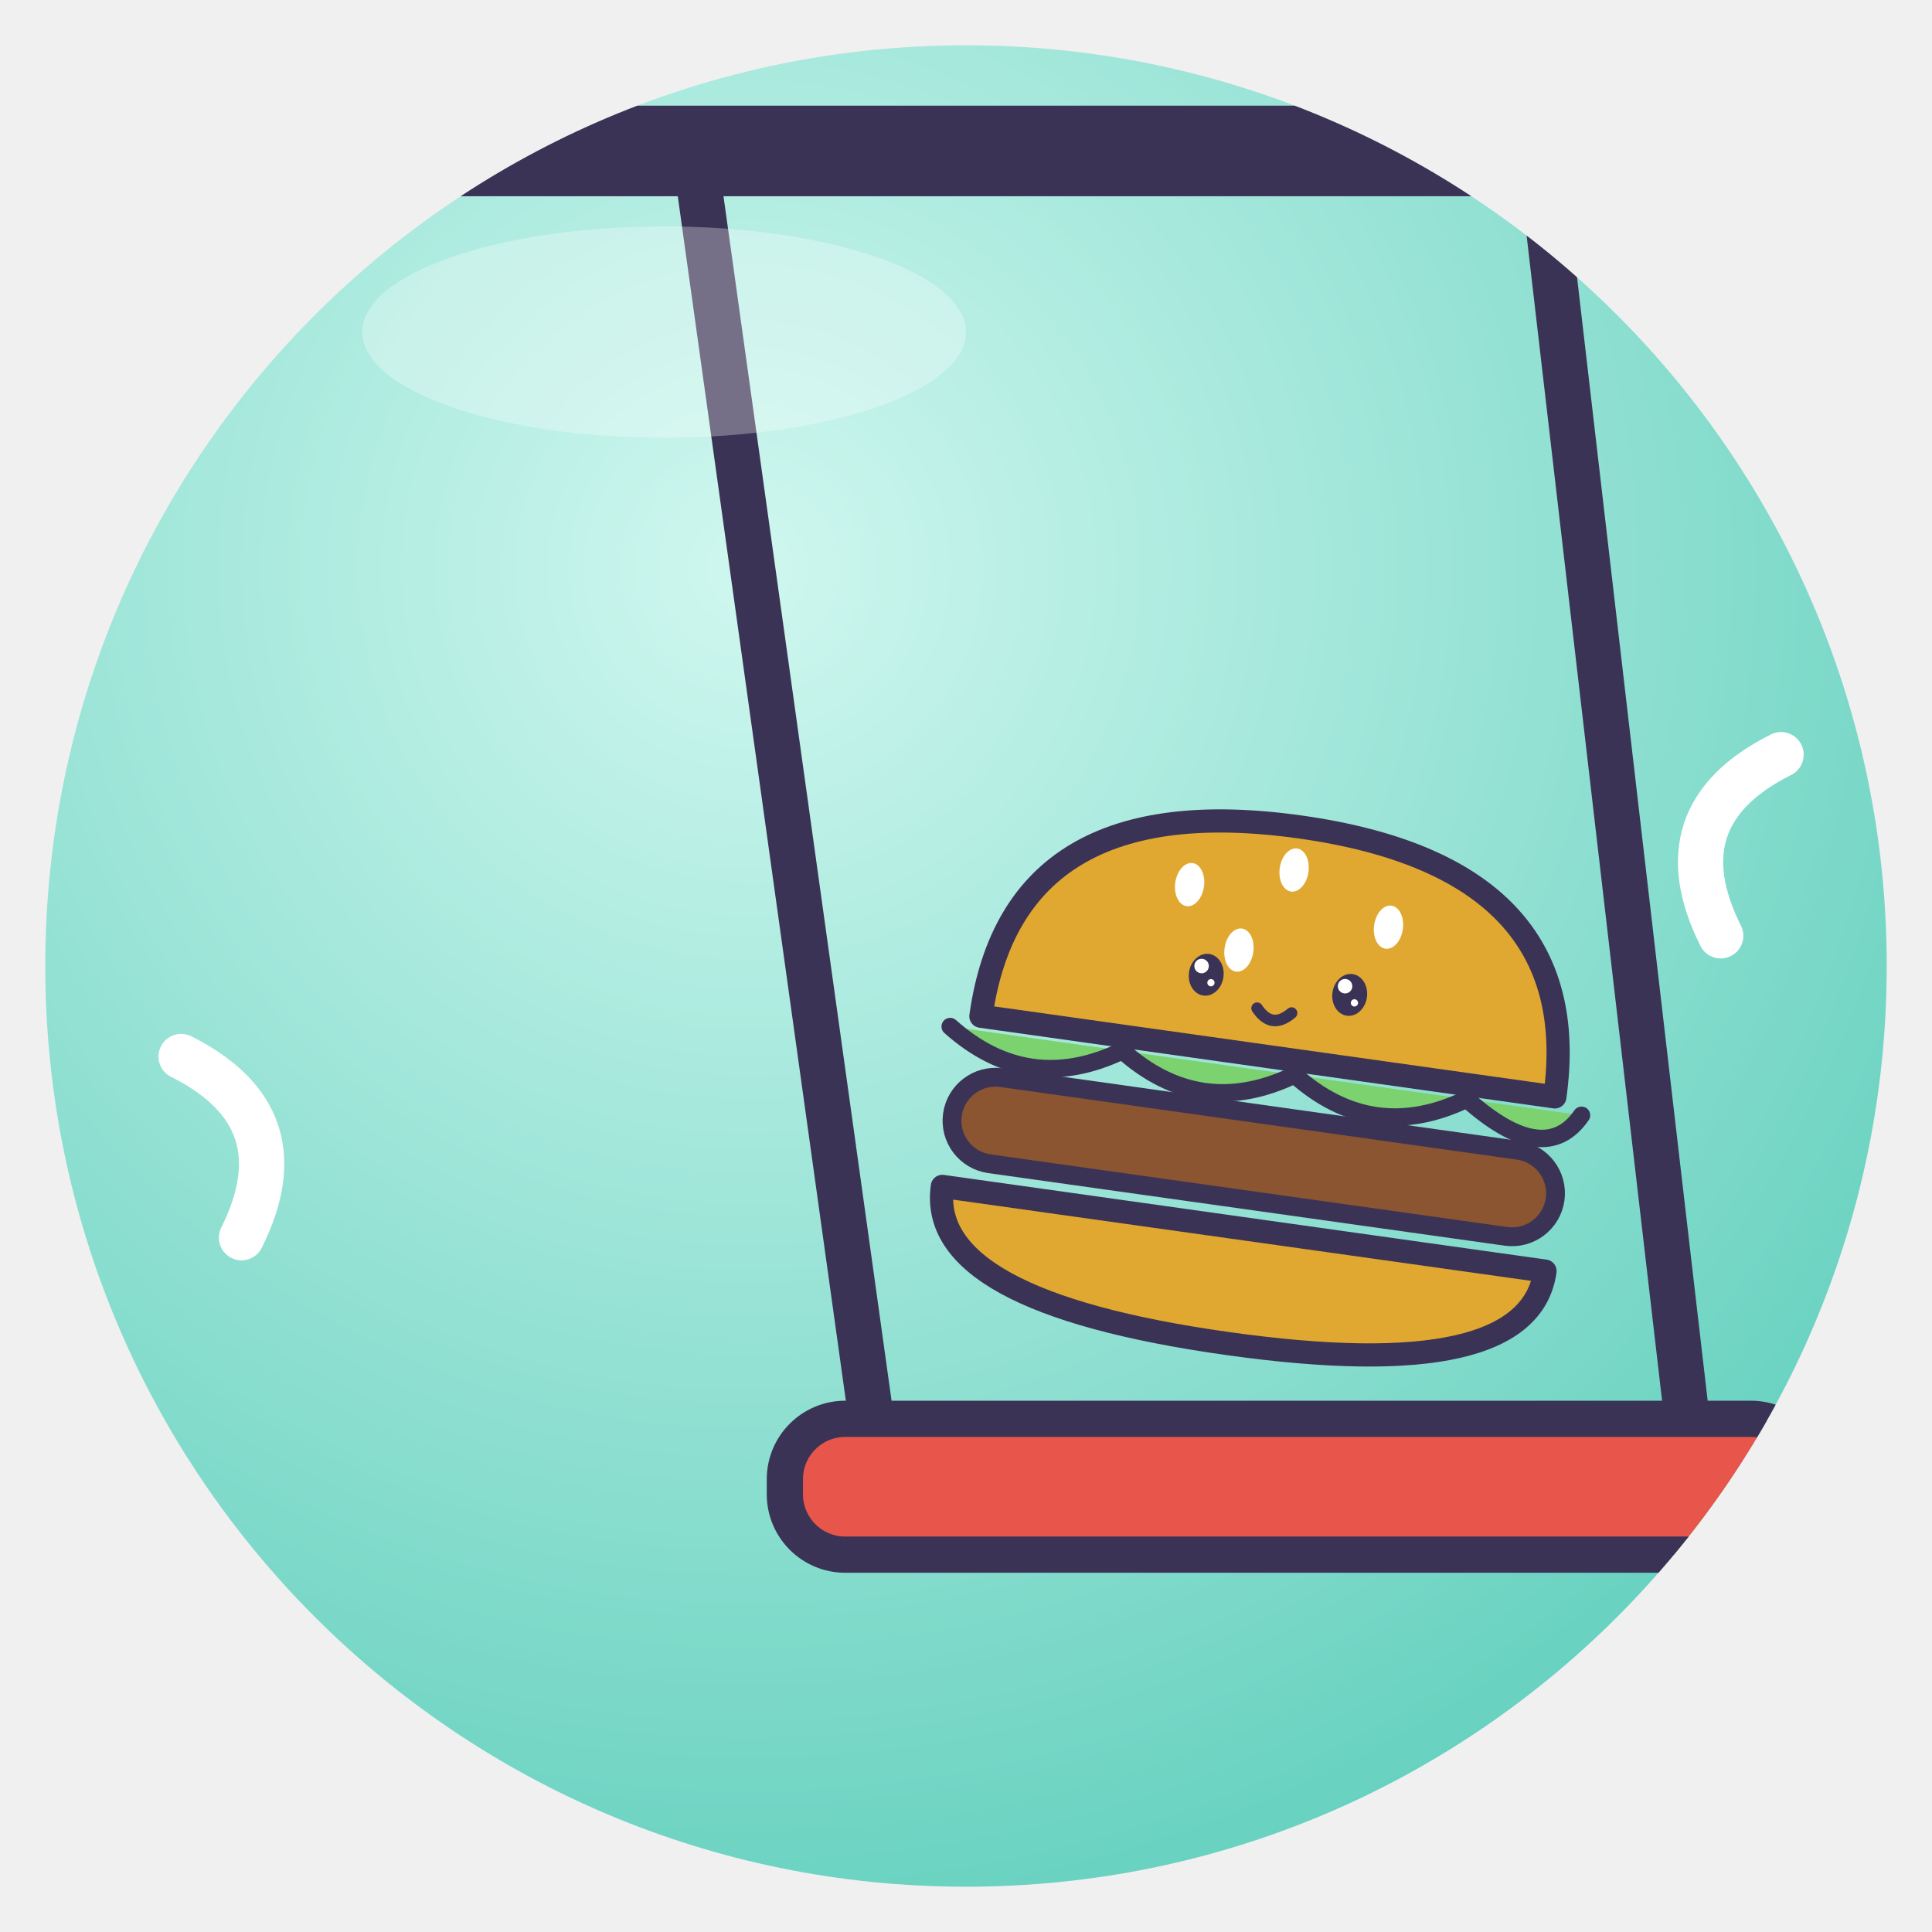
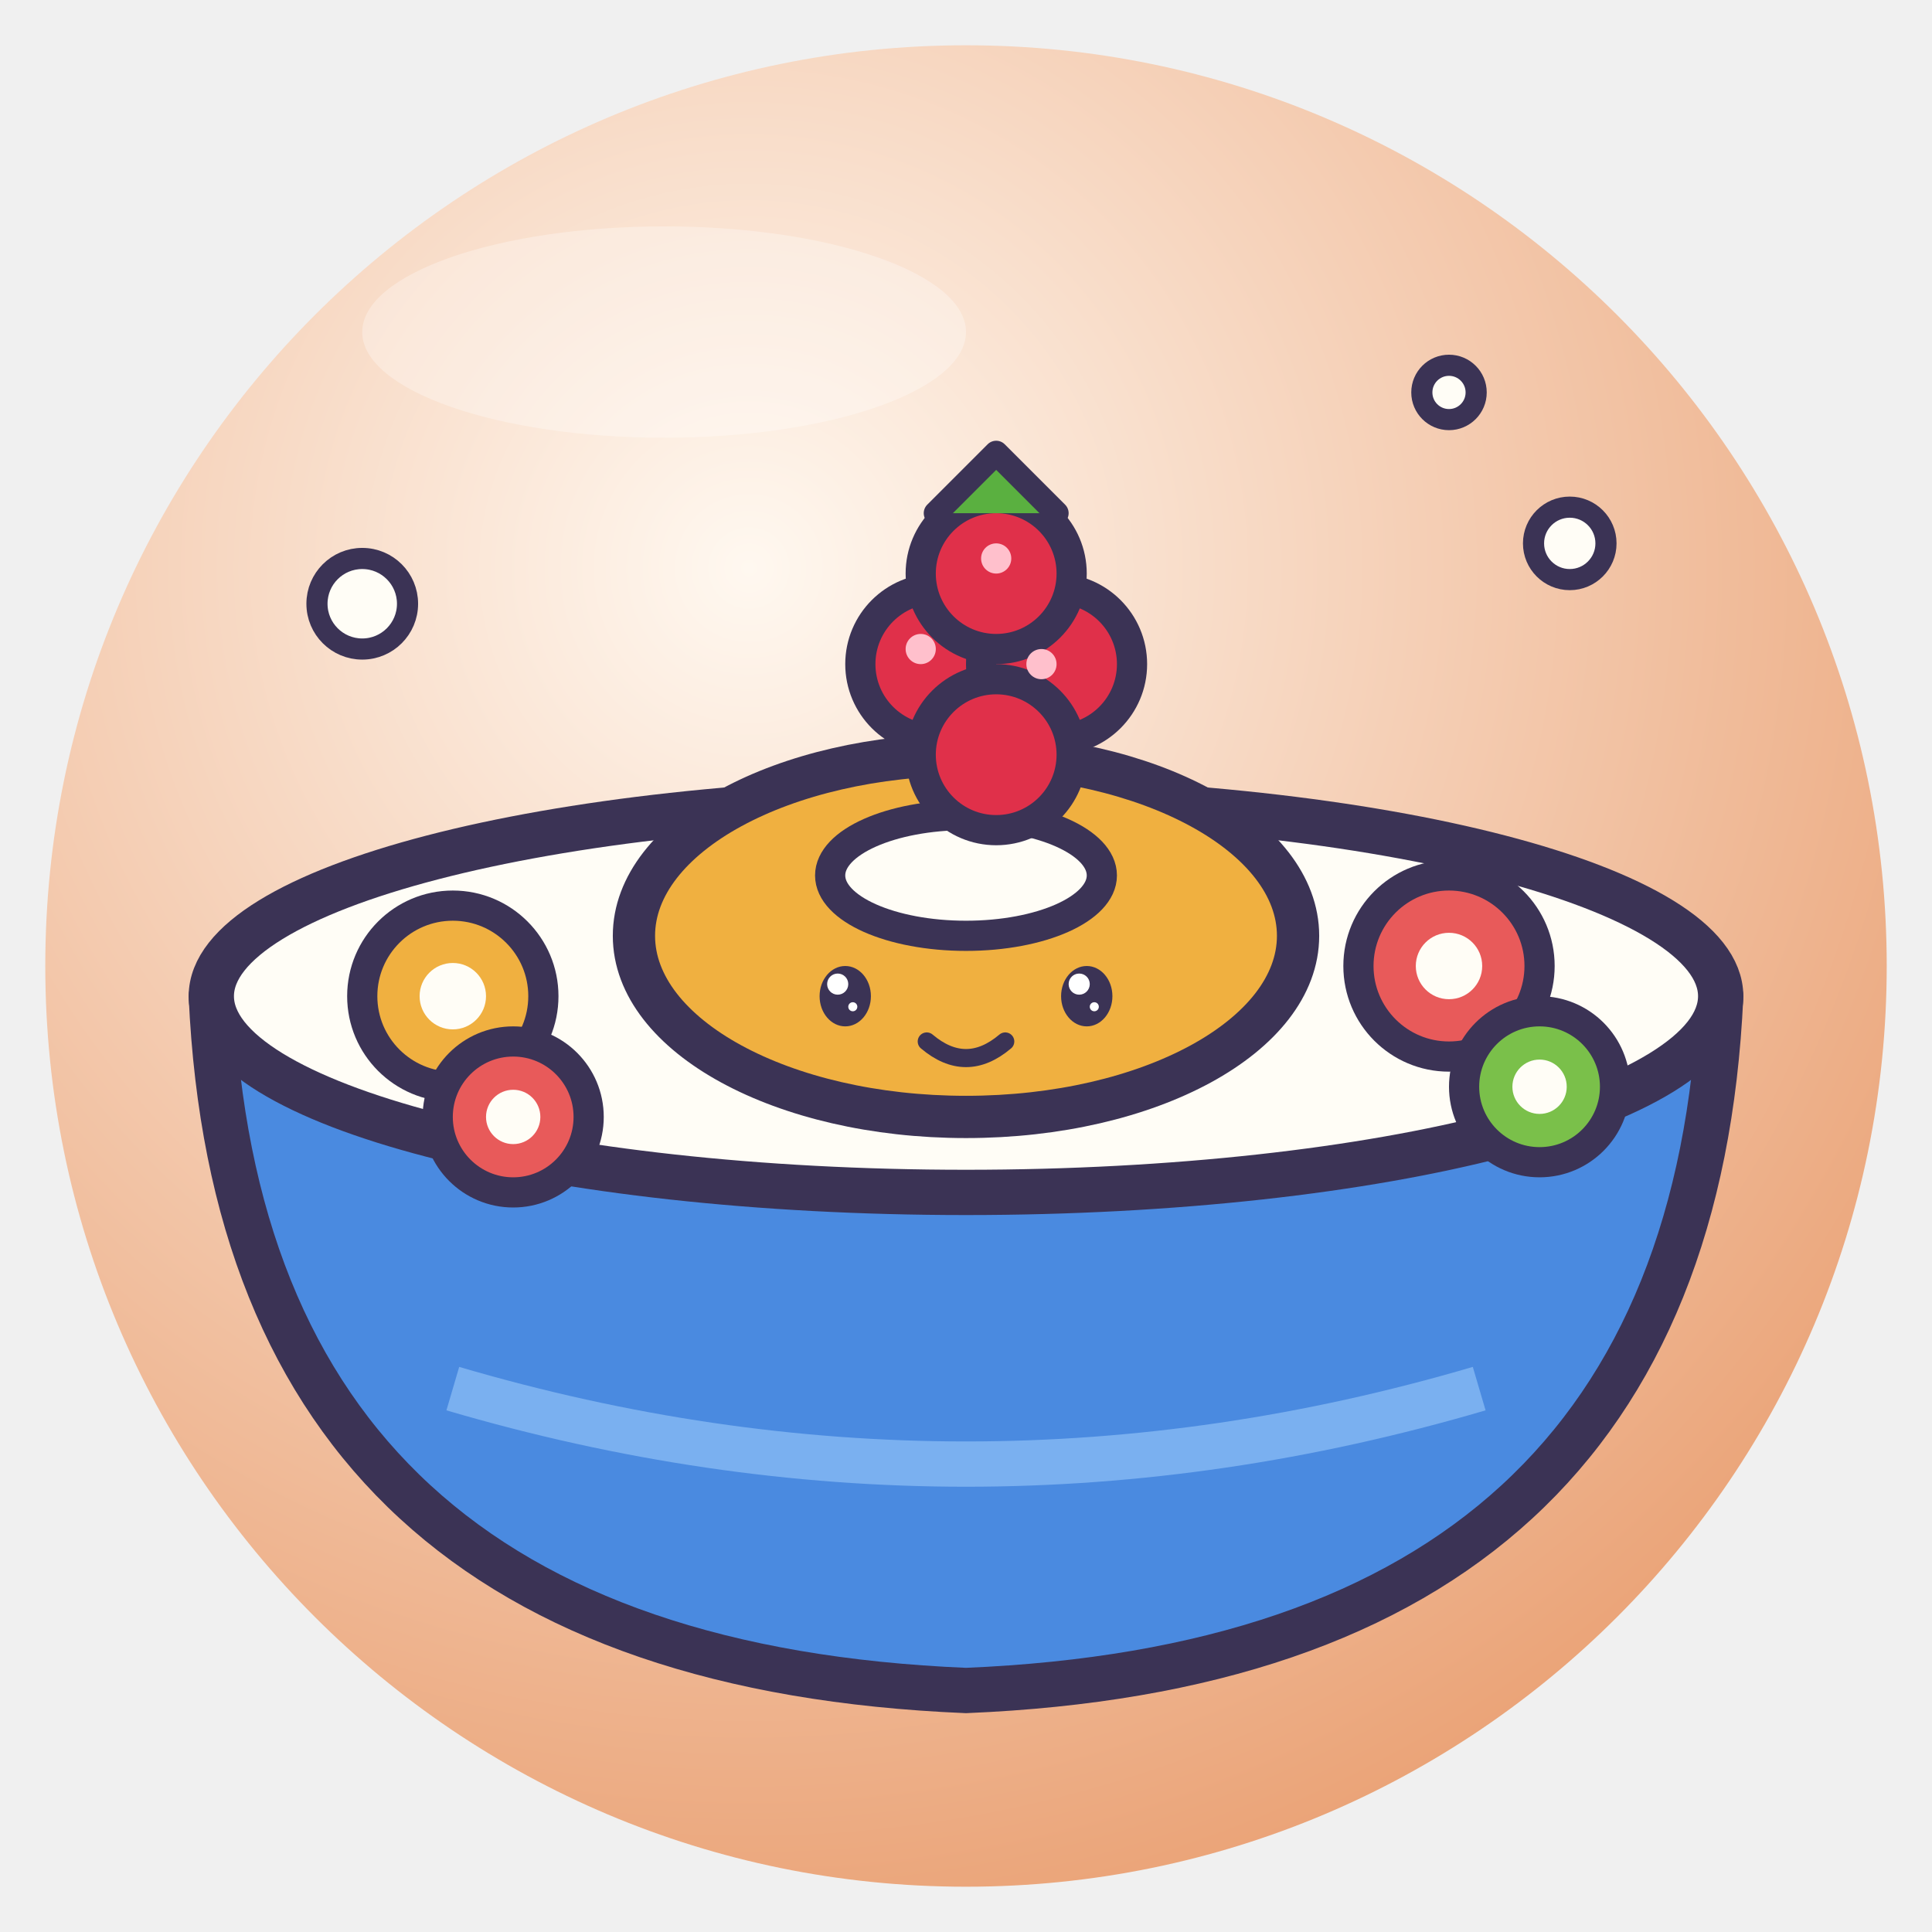
<svg xmlns="http://www.w3.org/2000/svg" viewBox="0 0 128 128" width="128" height="128">
  <defs>
    <radialGradient id="g" cx="38%" cy="28%" r="85%">
-       <stop offset="0" stop-color="#CFF7EF" />
-       <stop offset="1" stop-color="#5CCDBA" />
+       <stop offset="0" stop-color="#FFF8F0" />
+       <stop offset="1" stop-color="#E89A6A" />
    </radialGradient>
    <clipPath id="c">
      <circle cx="64" cy="64" r="61" />
    </clipPath>
  </defs>
  <circle cx="64" cy="64" r="61" fill="url(#g)" />
  <g clip-path="url(#c)">
-     <path d="M0 10 H128" stroke="#3B3355" stroke-linejoin="round" stroke-linecap="round" stroke-width="6" />
-     <path d="M46 10 L58 96 M102 10 L112 96" stroke="#3B3355" stroke-linejoin="round" stroke-linecap="round" stroke-width="3" />
-     <rect x="52" y="94" width="68" height="9" rx="4" fill="#E8554A" stroke="#3B3355" stroke-linejoin="round" stroke-linecap="round" stroke-width="2.4" />
-     <g transform="translate(84 70) rotate(8) scale(0.48 0.48) translate(-64 -64)">
-       <path d="M24 64 Q24 32 64 32 Q104 32 104 64Z" fill="#E0A830" stroke="#3B3355" stroke-width="3.2" stroke-linejoin="round" stroke-linecap="round" />
-       <ellipse cx="50" cy="42" rx="2" ry="3" fill="#fff" />
-       <ellipse cx="64" cy="38" rx="2" ry="3" fill="#fff" />
-       <ellipse cx="78" cy="44" rx="2" ry="3" fill="#fff" />
-       <ellipse cx="58" cy="50" rx="2" ry="3" fill="#fff" />
-       <path d="M20 66 Q32 74 44 66 Q56 74 68 66 Q80 74 92 66 Q104 74 108 66" fill="#7CD26E" stroke="#3B3355" stroke-linejoin="round" stroke-linecap="round" stroke-width="2.4" />
-       <rect x="22" y="72" width="84" height="12" rx="6" fill="#8A5530" stroke="#3B3355" stroke-linejoin="round" stroke-linecap="round" stroke-width="2.6" />
-       <path d="M22 88 H106 Q106 104 64 104 Q22 104 22 88Z" fill="#E0A830" stroke="#3B3355" stroke-width="3.2" stroke-linejoin="round" stroke-linecap="round" />
-       <ellipse cx="54" cy="54" rx="2.4" ry="2.9" fill="#3B3355" />
-       <circle cx="53.2" cy="52.9" r="1.0" fill="#fff" />
-       <circle cx="54.8" cy="55.0" r="0.5" fill="#fff" />
-       <ellipse cx="74" cy="54" rx="2.4" ry="2.9" fill="#3B3355" />
-       <circle cx="73.2" cy="52.9" r="1.0" fill="#fff" />
-       <circle cx="74.8" cy="55.0" r="0.5" fill="#fff" />
-       <path d="M61.6 57.6 Q64 60.3 66.4 57.6" fill="none" stroke="#3B3355" stroke-linejoin="round" stroke-linecap="round" stroke-width="1.6" />
+     <path d="M14 66 H114 Q112 110 64 112 Q16 110 14 66Z" fill="#4A8AE0" stroke="#3B3355" stroke-linejoin="round" stroke-linecap="round" stroke-width="3" />
+     <path d="M30 92 Q64 102 98 92" fill="none" stroke="#7AB0F0" stroke-width="3" />
+     <ellipse cx="64" cy="66" rx="50" ry="13" fill="#FFFDF6" stroke="#3B3355" stroke-linejoin="round" stroke-linecap="round" stroke-width="3" />
+     <g stroke="#3B3355" stroke-linejoin="round" stroke-linecap="round" stroke-width="2">
+       <circle cx="30" cy="66" r="6" fill="#F0B040" />
+       <circle cx="96" cy="64" r="6" fill="#E85A5A" />
+       <circle cx="102" cy="72" r="5" fill="#7AC04A" />
+       <circle cx="34" cy="74" r="5" fill="#E85A5A" />
    </g>
-     <path d="M12 70 q8 4 4 12 M118 50 q-8 4 -4 12" fill="none" stroke="#fff" stroke-width="3" stroke-linecap="round" />
+     <g fill="#FFFDF6">
+       <circle cx="30" cy="66" r="2.2" />
+       <circle cx="96" cy="64" r="2.2" />
+       <circle cx="102" cy="72" r="1.8" />
+       <circle cx="34" cy="74" r="1.8" />
+     </g>
+     <ellipse cx="64" cy="62" rx="22" ry="12" fill="#F0B040" stroke="#3B3355" stroke-linejoin="round" stroke-linecap="round" stroke-width="2.8" />
+     <ellipse cx="64" cy="58" rx="9" ry="4" fill="#FFFDF6" stroke="#3B3355" stroke-linejoin="round" stroke-linecap="round" stroke-width="2" />
+     <ellipse cx="56" cy="66" rx="1.7" ry="2.0" fill="#3B3355" />
+     <circle cx="55.5" cy="65.2" r="0.7" fill="#fff" />
+     <circle cx="56.5" cy="66.7" r="0.3" fill="#fff" />
+     <ellipse cx="72" cy="66" rx="1.7" ry="2.0" fill="#3B3355" />
+     <circle cx="71.5" cy="65.2" r="0.7" fill="#fff" />
+     <circle cx="72.5" cy="66.7" r="0.3" fill="#fff" />
+     <path d="M61.4 69 Q64 71.2 66.6 69" fill="none" stroke="#3B3355" stroke-linejoin="round" stroke-linecap="round" stroke-width="1.2" />
+     <g stroke="#3B3355" stroke-linejoin="round" stroke-linecap="round" stroke-width="2" fill="#E0304A">
+       <circle cx="62" cy="44" r="5" />
+       <circle cx="70" cy="44" r="5" />
+       <circle cx="66" cy="38" r="5" />
+       <circle cx="66" cy="50" r="5" />
+     </g>
+     <path d="M62 34 L66 30 L70 34" fill="#5AB040" stroke="#3B3355" stroke-linejoin="round" stroke-linecap="round" stroke-width="1.6" />
+     <g fill="#FFC0CC">
+       <circle cx="61" cy="43" r="1" />
+       <circle cx="69" cy="44" r="1" />
+       <circle cx="66" cy="37" r="1" />
+     </g>
+     <circle cx="24" cy="40" r="3" fill="#FFFDF6" stroke="#3B3355" stroke-linejoin="round" stroke-linecap="round" stroke-width="1.4" />
+     <circle cx="104" cy="36" r="2.4" fill="#FFFDF6" stroke="#3B3355" stroke-linejoin="round" stroke-linecap="round" stroke-width="1.4" />
+     <circle cx="96" cy="26" r="1.8" fill="#FFFDF6" stroke="#3B3355" stroke-linejoin="round" stroke-linecap="round" stroke-width="1.4" />
  </g>
  <ellipse cx="44" cy="22" rx="20" ry="7" fill="#fff" opacity=".3" />
</svg>
